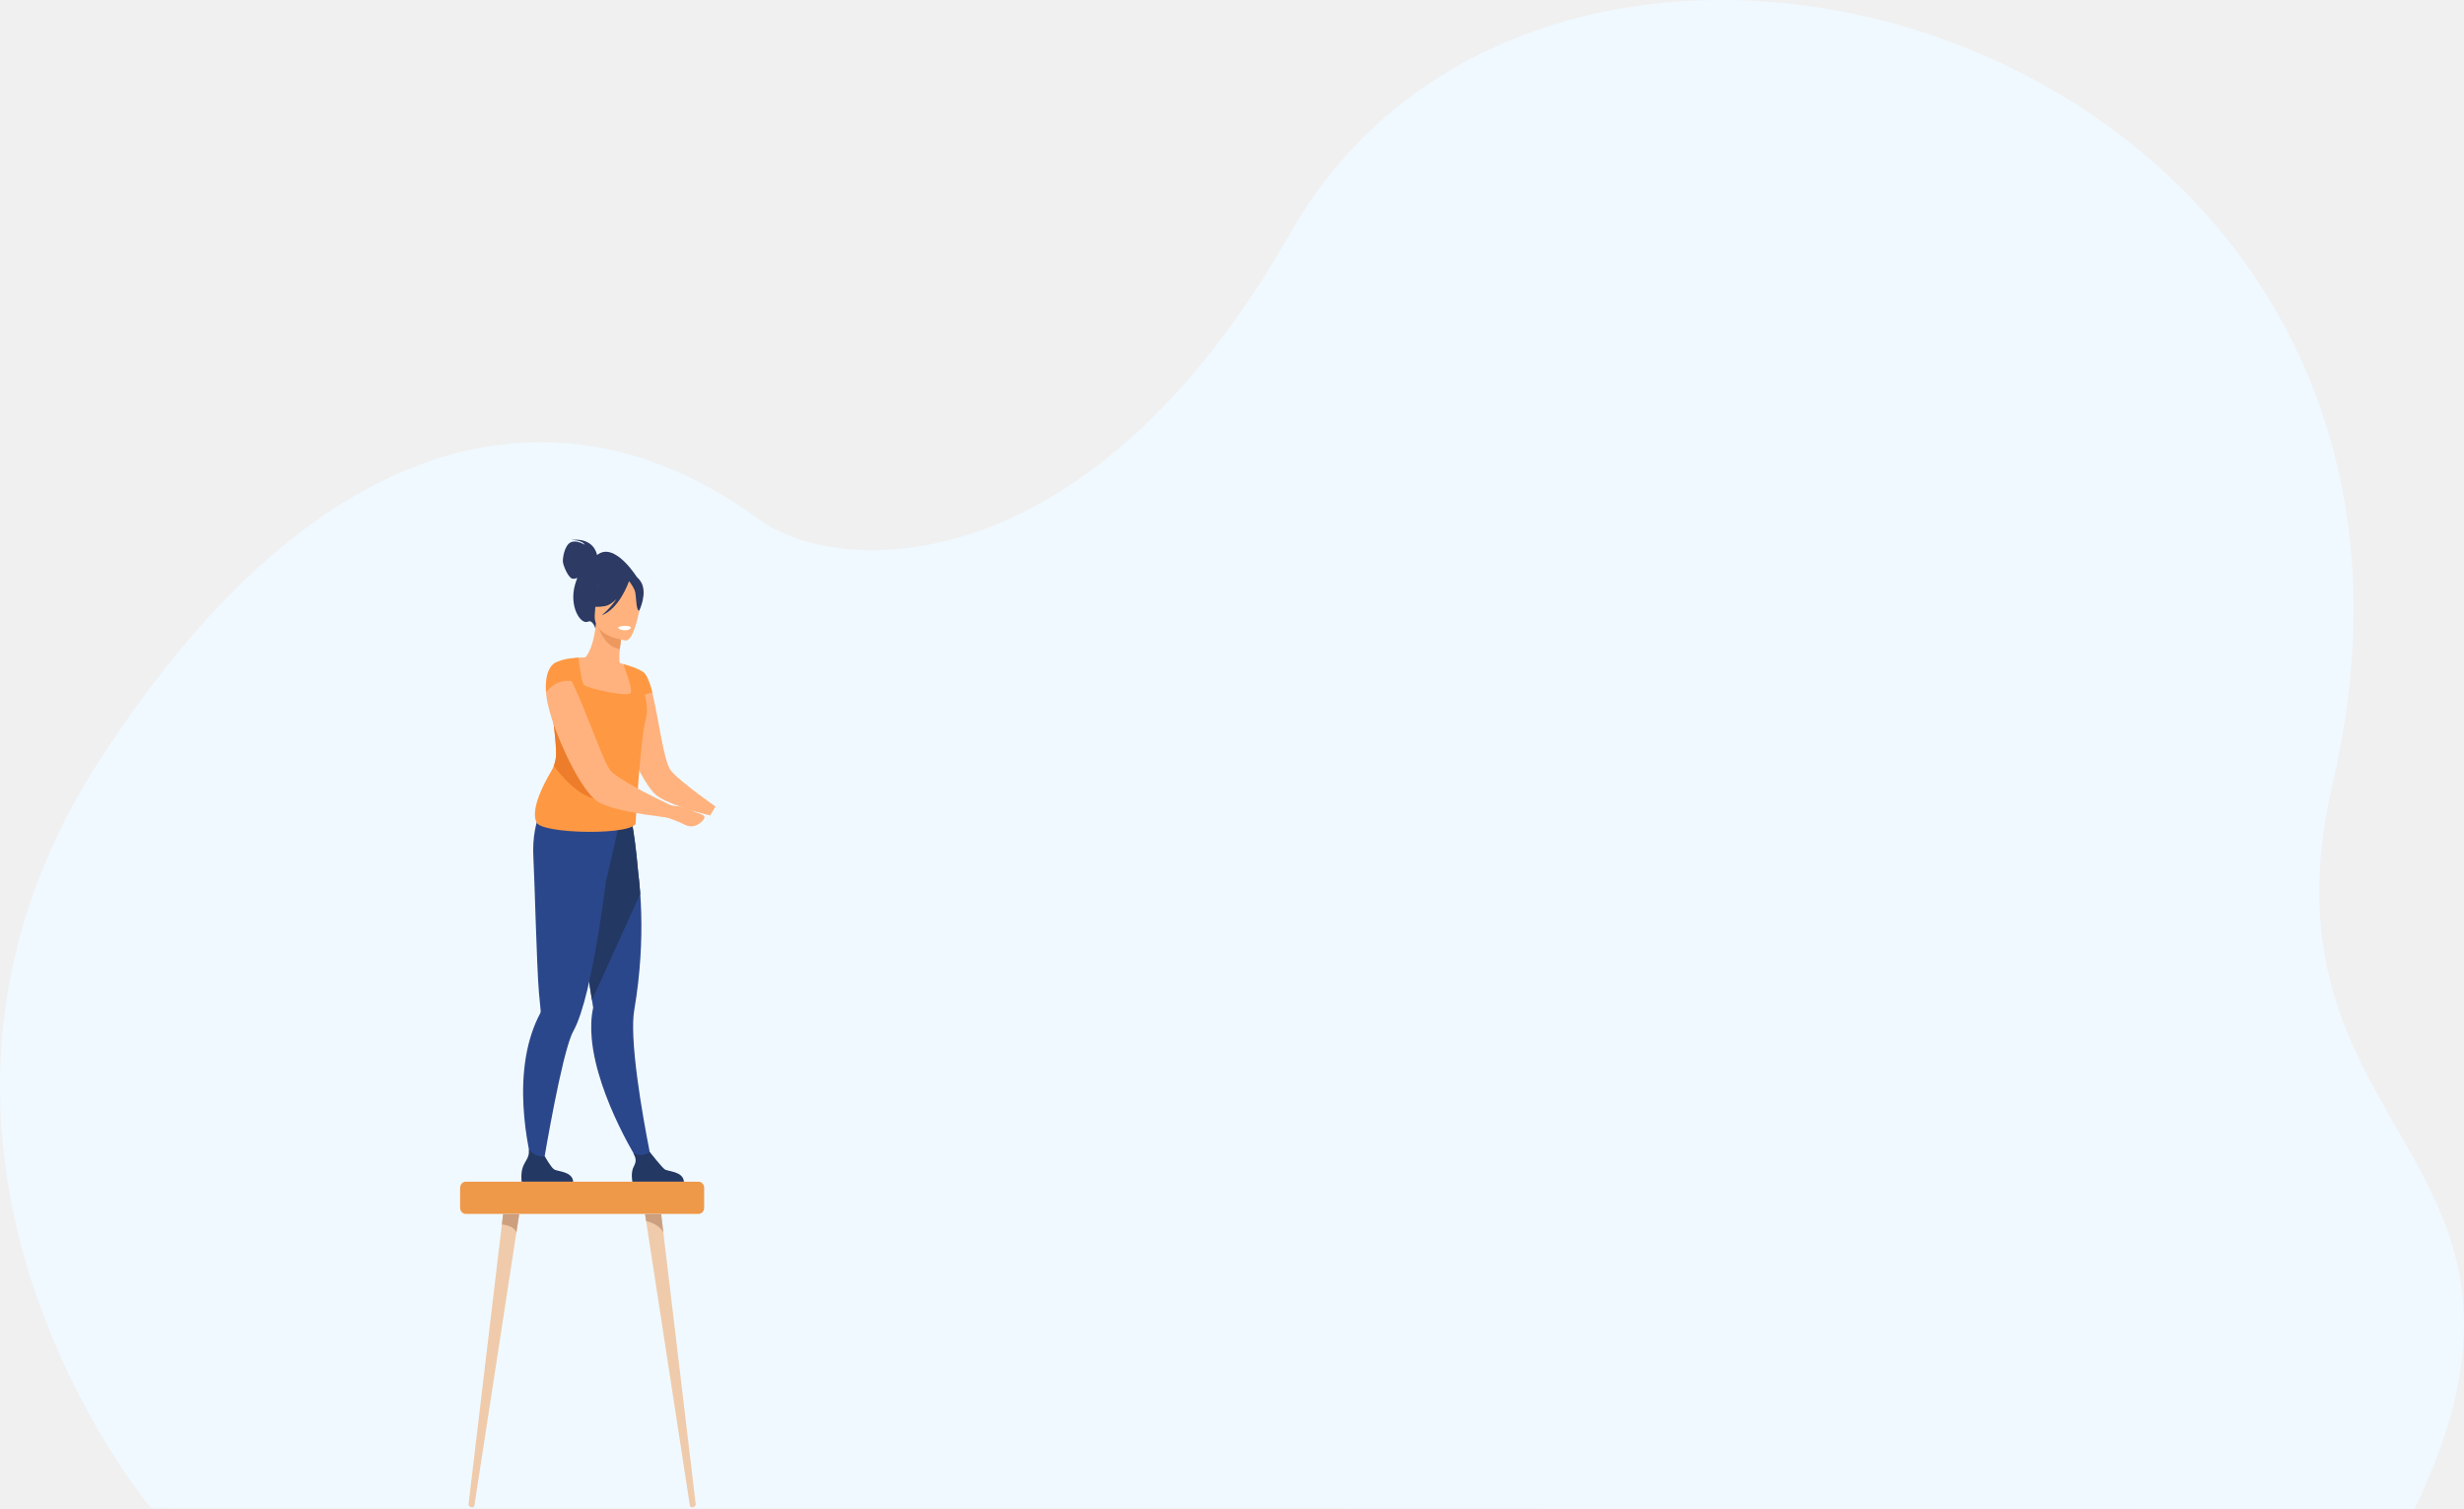
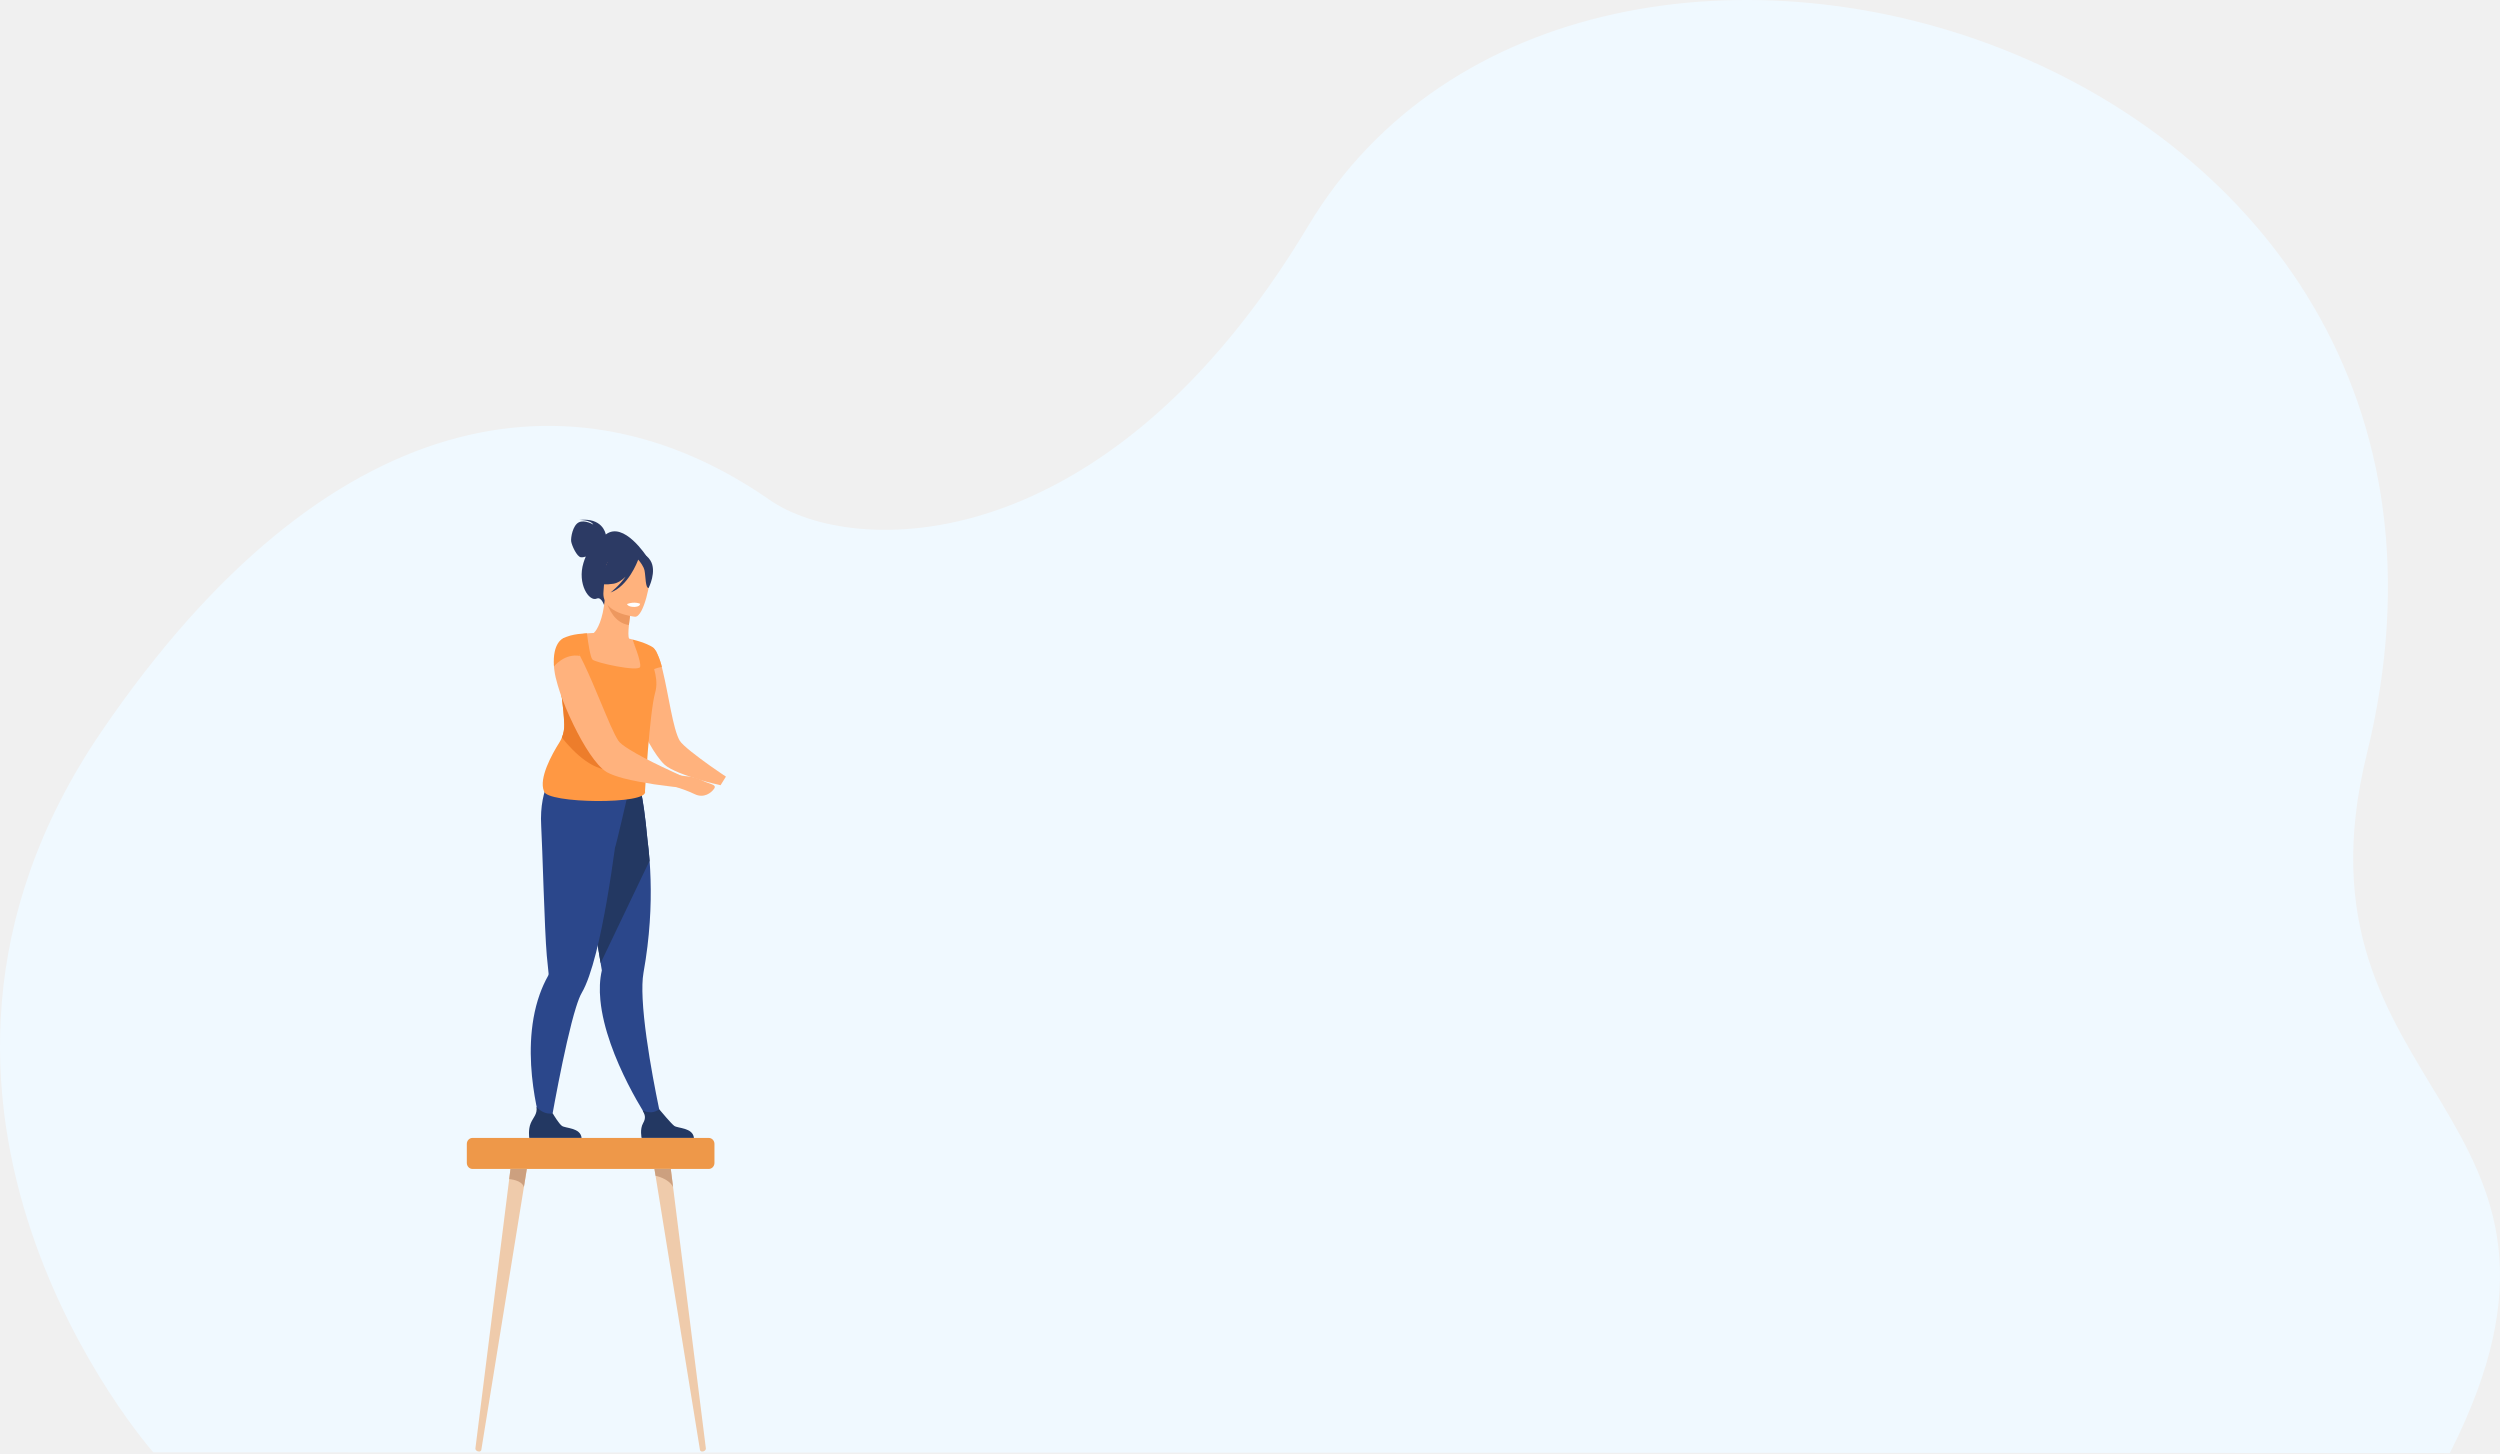
- <svg xmlns="http://www.w3.org/2000/svg" width="485" height="297" viewBox="0 0 485 297" fill="none">
-   <path d="M29.742 296.851C29.742 296.851 -29.846 226.125 19.665 149.554C63.594 81.615 111.695 74.586 149.272 102.156C165.277 113.899 214.535 115.276 253.809 46.146C307.367 -48.128 493.02 9.049 459.168 154.093C442.789 224.285 509.023 226.836 475.274 297L29.742 296.851Z" fill="#F0F9FF" />
-   <path d="M117.521 109.252C117.472 108.953 116.836 105.742 112.353 106.289C112.353 106.289 114.585 106.227 115.104 107.235C115.104 107.235 113.437 106.155 112.277 106.774C111.116 107.396 110.711 109.87 110.805 110.648C110.9 111.426 111.904 113.82 112.704 113.908C113.007 113.941 113.341 113.867 113.639 113.76C113.48 114.147 113.33 114.573 113.195 115.04C111.945 119.375 114.299 123.034 115.749 122.356C116.679 121.92 117.191 123.702 117.191 123.702L125.478 113.773C125.478 113.773 120.993 106.422 117.521 109.252Z" fill="#2C3A64" />
-   <path d="M128.316 228.844L126.301 229.675C126.301 229.675 117.547 216.228 116.47 204.395C116.277 202.284 116.341 200.236 116.758 198.346C116.758 198.346 116.672 197.804 116.522 196.848C116.453 196.401 116.368 195.863 116.27 195.248C115.986 193.442 115.594 190.971 115.147 188.157C114.117 181.681 112.782 173.404 111.746 167.318L112.289 167.125L118.164 165.026L119.378 160.754L123.753 159.478C123.753 159.478 124.731 161.596 125.605 171.599C125.766 172.912 125.912 174.359 126.023 175.928C126.363 180.717 126.388 186.66 125.606 193.451C125.405 195.189 125.152 196.985 124.838 198.83C124.607 200.181 124.573 202.024 124.67 204.141C125.111 213.812 128.316 228.844 128.316 228.844Z" fill="#2B478B" />
-   <path d="M126.023 175.928L116.522 196.849C116.453 196.401 116.368 195.863 116.27 195.248C115.986 193.442 115.594 190.971 115.147 188.157C114.117 181.681 112.782 173.404 111.746 167.318L112.289 167.125L118.164 165.026L119.378 160.754L123.753 159.478C123.753 159.478 124.731 161.596 125.605 171.599C125.766 172.912 125.912 174.359 126.023 175.928Z" fill="#233862" />
-   <path d="M121.843 162.162L121.623 160.073C117.939 161.158 108.094 157.044 108.094 157.044C108.094 157.044 104.525 160.52 104.993 168.851C105.222 172.917 105.64 190.195 106.076 195.308C106.234 197.161 106.372 198.481 106.429 199.008C106.43 199.01 106.43 199.012 106.43 199.012C106.447 199.172 106.396 199.325 106.323 199.466C105.68 200.673 105.148 201.93 104.712 203.218C100.429 215.86 105.372 231.43 105.372 231.43L106.654 230.857C106.654 230.857 109.467 213.53 111.753 205.876C112.141 204.577 112.513 203.556 112.854 202.947C113.847 201.17 114.769 198.267 115.607 194.816C117.189 188.288 118.462 179.796 119.31 173.242C119.426 173.248 121.843 162.162 121.843 162.162Z" fill="#2B478B" />
-   <path d="M123.044 145.007C123.074 145.117 123.102 145.225 123.146 145.337C124.585 149.83 127.149 154.548 128.898 156.27C130.046 157.408 133.201 158.588 135.885 159.433C137.666 160.011 139.136 160.318 139.787 160.5L140.833 158.739C140.833 158.739 139.439 157.774 137.74 156.507C135.379 154.731 132.428 152.391 131.862 151.386C130.554 149.048 129.687 141.904 128.565 137.081C128.509 136.821 128.452 136.569 128.394 136.321C128.351 136.139 128.308 135.961 128.264 135.783C128.255 135.748 128.248 135.695 128.224 135.656C128.163 135.455 128.116 135.273 128.065 135.109C128.067 135.093 128.054 135.074 128.043 135.054C127.817 134.253 127.286 133.133 127.286 133.133C126.958 132.572 126.601 132.292 126.214 132.388C126.214 132.388 125.688 132.564 125.011 133.08C124.869 133.188 124.72 133.311 124.568 133.449C124.466 133.514 124.389 133.602 124.312 133.692C123.777 134.22 123.225 134.951 122.802 135.93C122.48 136.673 122.228 137.548 122.103 138.606C121.885 140.329 122.301 142.628 123.044 145.007Z" fill="#FFB27D" />
-   <path d="M125.042 136.809C123.974 137.579 122.644 138.203 120.985 138.572C114.766 139.962 112.546 134.102 111.757 130.105C112.614 129.597 113.409 129.503 113.869 129.456C114.317 129.413 114.788 129.388 115.177 129.38C115.886 128.813 116.981 126.437 117.305 122.702L117.593 122.797L122.425 124.425C122.425 124.425 122.158 126.134 122.008 127.752C121.891 129.017 121.847 130.228 122.056 130.531C122.434 130.635 122.661 130.701 122.661 130.701C122.661 130.701 122.661 130.703 122.663 130.707C122.725 130.827 124.072 133.446 125.042 136.809Z" fill="#FFB27D" />
-   <path d="M122.425 124.427C122.425 124.427 122.158 126.134 122.008 127.752C119.257 127.359 118.051 124.41 117.593 122.799L122.425 124.427Z" fill="#ED985F" />
-   <path d="M123.208 126.063C123.208 126.063 116.67 125.457 117.073 120.954C117.475 116.449 116.903 113.337 121.094 113.533C125.285 113.728 125.942 115.536 126.137 117.076C126.333 118.617 124.919 126.104 123.208 126.063Z" fill="#FFB27D" />
-   <path d="M128.394 136.321C128.351 136.139 128.308 135.961 128.264 135.783C128.255 135.748 128.248 135.695 128.224 135.656C128.163 135.455 128.116 135.273 128.065 135.109C128.068 135.093 128.054 135.074 128.043 135.054C127.817 134.253 127.286 133.133 127.286 133.133C127.049 132.726 126.81 132.369 126.549 132.238C126.344 132.095 125.208 131.362 122.661 130.701C122.661 130.701 122.661 130.703 122.663 130.707C122.728 130.873 124.469 135.269 124.181 136.313C123.887 137.374 115.454 135.455 114.92 134.792C114.493 134.261 114.076 131.155 113.928 129.943C113.89 129.642 113.869 129.456 113.869 129.456C113.869 129.456 110.819 129.49 109.236 130.514C109.236 130.514 110.109 132.005 110.584 133.727C110.629 133.891 110.671 134.057 110.707 134.221C110.787 134.571 110.843 134.925 110.87 135.275C110.906 135.736 110.746 136.176 110.458 136.628C110.196 137.042 109.823 137.468 109.397 137.929C109.119 138.228 108.82 138.543 108.512 138.881C108.511 138.881 108.511 138.883 108.511 138.883C108.754 140.963 109.333 144.353 109.463 148.049C109.496 148.987 109.335 149.915 109.002 150.768C108.87 151.108 108.71 151.436 108.525 151.747C107.046 154.226 104.486 159.106 105.532 161.718C105.919 164.279 125.918 164.509 125.13 161.755C125.13 161.755 126.013 145.593 127.105 141.551C127.143 141.402 127.178 141.258 127.207 141.113C127.512 139.575 127.246 138.09 126.907 136.768C127.432 136.526 127.997 136.393 128.394 136.321Z" fill="#FF9843" />
-   <path d="M126.17 114.551C125.283 113.083 124.494 113.296 124.03 113.656C120.658 111.088 118.069 114.045 118.069 114.045C117.34 117.229 115.069 118.847 115.069 118.847C115.069 118.847 116.185 119.793 118.999 119.316C119.858 119.17 120.666 118.593 121.374 117.864C120.078 119.801 118.433 121.118 118.433 121.118C121.86 119.805 123.632 114.903 123.811 114.383C124.174 114.825 124.882 115.773 125.045 116.642C125.267 117.827 125.2 120.204 125.828 120.192C125.828 120.192 127.499 116.75 126.17 114.551Z" fill="#2C3A64" />
-   <path d="M119.173 157.33C115.31 157.905 111.462 153.993 109.002 150.768C109.335 149.915 109.496 148.987 109.463 148.049C109.333 144.353 108.754 140.963 108.511 138.883C108.511 138.883 108.511 138.881 108.511 138.881C108.82 138.543 109.119 138.228 109.397 137.929C109.822 137.468 110.195 137.042 110.458 136.627C114.391 142.034 124.412 156.55 119.173 157.33Z" fill="#ED7D2B" />
-   <path d="M112.829 232.591H102.679C102.679 232.591 102.435 230.877 102.966 229.577C103.474 228.33 104.269 227.763 104.079 226.254C104.724 226.989 105.775 227.814 107.242 227.595C107.422 227.918 108.403 229.645 109.004 230.124C109.667 230.652 112.625 230.462 112.829 232.591Z" fill="#233862" />
-   <path d="M134.623 232.591H124.473C124.473 232.591 124.093 230.799 124.759 229.577C125.35 228.498 125.124 227.882 124.687 226.989C125.146 227.198 125.741 227.388 126.396 227.347C126.902 227.314 127.437 227.06 127.906 226.759C128.343 227.31 130.213 229.659 130.798 230.124C131.461 230.652 134.419 230.462 134.623 232.591Z" fill="#233862" />
-   <path d="M121.649 123.458C121.649 123.458 121.74 124.054 123.065 124.056C123.065 124.056 124.177 124.056 124.18 123.409C124.18 123.409 123.132 122.874 121.649 123.458Z" fill="white" />
-   <path d="M138.535 161.221C137.999 162.026 136.582 163.254 134.756 162.315C133.448 161.655 132.054 161.162 131.376 160.931C131.106 160.856 130.953 160.803 130.953 160.803L131.817 158.463C131.817 158.463 131.842 158.479 131.906 158.497C132.381 158.643 134.727 158.652 136.017 159.417C137.51 160.302 139.166 160.274 138.535 161.221Z" fill="#FFB27D" />
-   <path d="M132.652 158.796L132.29 161.001C132.29 161.001 131.611 160.931 130.53 160.814C130.205 160.778 130.019 160.745 130.019 160.745C129.154 160.641 128.116 160.487 126.986 160.324L126.971 160.325C125.032 160.003 122.857 159.602 121.011 159.101C119.712 158.735 118.577 158.318 117.792 157.868C117.712 157.825 117.648 157.78 117.566 157.719C115.676 156.46 113.235 152.456 111.24 148.103C110.963 147.502 110.701 146.9 110.442 146.314C109.505 144.132 108.723 141.969 108.209 140.085C107.89 138.963 107.657 137.935 107.559 137.079C107.52 136.776 107.483 136.493 107.477 136.221C107.466 136.067 107.457 135.914 107.451 135.766C108.215 135.025 109.976 133.643 112.379 133.786C112.429 133.881 112.479 133.977 112.529 134.075C113.565 136.162 114.696 138.885 115.766 141.596C116.358 143.083 116.933 144.571 117.5 145.941C117.826 146.774 118.147 147.557 118.448 148.275C119.031 149.643 119.545 150.747 119.982 151.433C120.262 151.882 121.012 152.471 121.997 153.123C123.709 154.263 126.187 155.602 128.338 156.684C129.231 157.141 130.075 157.552 130.775 157.891C131.906 158.444 132.652 158.796 132.652 158.796Z" fill="#FFB27D" />
-   <path d="M112.524 134.081C109.529 133.469 107.471 136.217 107.471 136.217C107.125 131.341 109.263 130.463 109.263 130.463C110.112 129.974 111.266 131.565 112.524 134.081Z" fill="#FF9843" />
-   <path d="M137.501 238.933H91.667C91.06 238.933 90.563 238.384 90.563 237.712V233.814C90.563 233.142 91.06 232.591 91.667 232.591H137.501C138.108 232.591 138.604 233.142 138.604 233.814V237.712C138.604 238.384 138.108 238.933 137.501 238.933Z" fill="#EE9849" />
-   <path d="M102.205 238.933L101.635 242.645L93.373 296.367C93.35 296.553 93.164 296.695 92.941 296.695C92.517 296.695 92.187 296.385 92.232 296.025L98.784 241.011L99.032 238.933H102.205Z" fill="#EFCBAB" />
-   <path d="M102.205 238.933L101.635 242.645C101.243 241.165 98.784 241.011 98.784 241.011L99.032 238.933H102.205Z" fill="#CCA07F" />
-   <path d="M136.226 296.695C136.004 296.695 135.818 296.553 135.795 296.367L127.533 242.645L127.177 240.329L126.962 238.933H130.135L130.384 241.011L130.578 242.643L136.936 296.025C136.981 296.385 136.65 296.695 136.226 296.695Z" fill="#EFCBAB" />
-   <path d="M130.578 242.643C129.77 240.874 127.178 240.331 127.178 240.331C127.178 240.331 127.178 240.331 127.177 240.329L126.962 238.933H130.135L130.384 241.011L130.578 242.643Z" fill="#CCA07F" />
+ <svg xmlns="http://www.w3.org/2000/svg" width="511" height="297" viewBox="0 0 511 297" fill="none">
+   <path d="M31.337 296.851C31.337 296.851 -31.445 226.125 20.719 149.554C67.003 81.615 117.683 74.586 157.274 102.156C174.137 113.899 226.035 115.276 267.415 46.146C323.845 -48.128 519.45 9.049 483.783 154.093C466.526 224.285 536.311 226.836 500.753 297L31.337 296.851Z" fill="#F0F9FF" />
+   <path d="M123.821 109.252C123.769 108.953 123.1 105.742 118.377 106.289C118.377 106.289 120.728 106.227 121.275 107.235C121.275 107.235 119.518 106.155 118.295 106.774C117.073 107.396 116.646 109.87 116.745 110.648C116.845 111.426 117.903 113.82 118.745 113.908C119.065 113.941 119.417 113.867 119.731 113.76C119.563 114.147 119.405 114.573 119.263 115.04C117.946 119.375 120.426 123.034 121.954 122.356C122.934 121.92 123.474 123.702 123.474 123.702L132.204 113.773C132.204 113.773 127.479 106.422 123.821 109.252Z" fill="#2C3A64" />
+   <path d="M135.195 228.844L133.071 229.675C133.071 229.675 123.849 216.228 122.713 204.395C122.51 202.284 122.578 200.236 123.017 198.346C123.017 198.346 122.927 197.804 122.769 196.848C122.696 196.401 122.606 195.863 122.503 195.248C122.204 193.442 121.791 190.971 121.319 188.157C120.234 181.681 118.829 173.404 117.736 167.318L118.308 167.125L124.499 165.026L125.778 160.754L130.388 159.478C130.388 159.478 131.417 161.596 132.338 171.599C132.508 172.912 132.662 174.359 132.778 175.928C133.137 180.717 133.163 186.66 132.339 193.451C132.128 195.189 131.861 196.985 131.53 198.83C131.287 200.181 131.251 202.024 131.353 204.141C131.818 213.812 135.195 228.844 135.195 228.844Z" fill="#2B478B" />
+   <path d="M132.778 175.928L122.769 196.849C122.696 196.401 122.606 195.863 122.503 195.248C122.204 193.442 121.791 190.971 121.319 188.157C120.234 181.681 118.829 173.404 117.736 167.318L118.308 167.125L124.499 165.026L125.778 160.754L130.388 159.478C130.388 159.478 131.417 161.596 132.338 171.599C132.508 172.912 132.662 174.359 132.778 175.928Z" fill="#233862" />
+   <path d="M128.375 162.162L128.143 160.073C124.261 161.158 113.889 157.044 113.889 157.044C113.889 157.044 110.128 160.52 110.622 168.851C110.863 172.917 111.303 190.195 111.763 195.308C111.929 197.161 112.074 198.481 112.134 199.008C112.135 199.01 112.135 199.012 112.135 199.012C112.154 199.172 112.1 199.325 112.022 199.466C111.346 200.673 110.785 201.93 110.325 203.218C105.812 215.86 111.021 231.43 111.021 231.43L112.372 230.857C112.372 230.857 115.335 213.53 117.744 205.876C118.153 204.577 118.544 203.556 118.903 202.947C119.95 201.17 120.922 198.267 121.804 194.816C123.471 188.288 124.813 179.796 125.706 173.242C125.829 173.248 128.375 162.162 128.375 162.162Z" fill="#2B478B" />
+   <path d="M129.641 145.007C129.672 145.117 129.701 145.225 129.747 145.337C131.264 149.83 133.965 154.548 135.808 156.27C137.018 157.408 140.342 158.588 143.169 159.433C145.046 160.011 146.594 160.318 147.281 160.5L148.382 158.739C148.382 158.739 146.915 157.774 145.124 156.507C142.637 154.731 139.527 152.391 138.931 151.386C137.553 149.048 136.639 141.904 135.457 137.081C135.398 136.821 135.338 136.569 135.277 136.321C135.232 136.139 135.186 135.961 135.14 135.783C135.13 135.748 135.123 135.695 135.098 135.656C135.033 135.455 134.984 135.273 134.931 135.109C134.933 135.093 134.919 135.074 134.907 135.054C134.669 134.253 134.11 133.133 134.11 133.133C133.764 132.572 133.388 132.292 132.98 132.388C132.98 132.388 132.426 132.564 131.713 133.08C131.563 133.188 131.406 133.311 131.246 133.449C131.138 133.514 131.057 133.602 130.977 133.692C130.413 134.22 129.83 134.951 129.385 135.93C129.046 136.673 128.78 137.548 128.648 138.606C128.419 140.329 128.857 142.628 129.641 145.007Z" fill="#FFB27D" />
+   <path d="M131.745 136.809C130.62 137.579 129.219 138.203 127.471 138.572C120.919 139.962 118.579 134.102 117.748 130.105C118.651 129.597 119.489 129.503 119.973 129.456C120.445 129.413 120.941 129.388 121.352 129.38C122.098 128.813 123.252 126.437 123.593 122.702L123.897 122.797L128.988 124.425C128.988 124.425 128.707 126.134 128.549 127.752C128.426 129.017 128.379 130.228 128.599 130.531C128.997 130.635 129.236 130.701 129.236 130.701C129.236 130.701 129.237 130.703 129.239 130.707C129.304 130.827 130.724 133.446 131.745 136.809Z" fill="#FFB27D" />
+   <path d="M128.988 124.427C128.988 124.427 128.706 126.134 128.549 127.752C125.65 127.359 124.379 124.41 123.897 122.799L128.988 124.427Z" fill="#ED985F" />
+   <path d="M129.813 126.063C129.813 126.063 122.925 125.457 123.349 120.954C123.773 116.449 123.169 113.337 127.586 113.533C132.002 113.728 132.693 115.536 132.899 117.076C133.106 118.617 131.616 126.104 129.813 126.063Z" fill="#FFB27D" />
+   <path d="M135.277 136.321C135.232 136.139 135.186 135.961 135.14 135.783C135.13 135.748 135.123 135.695 135.098 135.656C135.034 135.455 134.984 135.273 134.931 135.109C134.933 135.093 134.919 135.074 134.907 135.054C134.669 134.253 134.11 133.133 134.11 133.133C133.86 132.726 133.608 132.369 133.333 132.238C133.117 132.095 131.92 131.362 129.236 130.701C129.236 130.701 129.236 130.703 129.239 130.707C129.307 130.873 131.142 135.269 130.838 136.313C130.529 137.374 121.644 135.455 121.081 134.792C120.631 134.261 120.192 131.155 120.035 129.943C119.995 129.642 119.973 129.456 119.973 129.456C119.973 129.456 116.76 129.49 115.091 130.514C115.091 130.514 116.012 132.005 116.513 133.727C116.56 133.891 116.604 134.057 116.642 134.221C116.726 134.571 116.785 134.925 116.814 135.275C116.851 135.736 116.683 136.176 116.379 136.628C116.103 137.042 115.71 137.468 115.262 137.929C114.969 138.228 114.653 138.543 114.329 138.881C114.328 138.881 114.328 138.883 114.328 138.883C114.584 140.963 115.195 144.353 115.332 148.049C115.366 148.987 115.197 149.915 114.845 150.768C114.706 151.108 114.538 151.436 114.343 151.747C112.784 154.226 110.088 159.106 111.189 161.718C111.597 164.279 132.668 164.509 131.838 161.755C131.838 161.755 132.769 145.593 133.918 141.551C133.959 141.402 133.996 141.258 134.026 141.113C134.347 139.575 134.068 138.09 133.71 136.768C134.264 136.526 134.859 136.393 135.277 136.321Z" fill="#FF9843" />
+   <path d="M132.934 114.551C131.999 113.083 131.168 113.296 130.679 113.656C127.127 111.088 124.398 114.045 124.398 114.045C123.631 117.229 121.238 118.847 121.238 118.847C121.238 118.847 122.414 119.793 125.378 119.316C126.283 119.17 127.134 118.593 127.88 117.864C126.515 119.801 124.782 121.118 124.782 121.118C128.393 119.805 130.26 114.903 130.449 114.383C130.831 114.825 131.577 115.773 131.748 116.642C131.982 117.827 131.911 120.204 132.573 120.192C132.573 120.192 134.334 116.75 132.934 114.551Z" fill="#2C3A64" />
+   <path d="M125.562 157.33C121.492 157.905 117.438 153.993 114.845 150.768C115.197 149.915 115.366 148.987 115.332 148.049C115.194 144.353 114.584 140.963 114.328 138.883C114.328 138.883 114.328 138.881 114.329 138.881C114.653 138.543 114.969 138.228 115.262 137.929C115.71 137.468 116.103 137.042 116.379 136.627C120.523 142.034 131.081 156.55 125.562 157.33Z" fill="#ED7D2B" />
+   <path d="M118.877 232.591H108.183C108.183 232.591 107.927 230.877 108.485 229.577C109.021 228.33 109.859 227.763 109.658 226.254C110.338 226.989 111.445 227.814 112.991 227.595C113.181 227.918 114.214 229.645 114.847 230.124C115.546 230.652 118.662 230.462 118.877 232.591Z" fill="#233862" />
+   <path d="M141.84 232.591H131.146C131.146 232.591 130.746 230.799 131.448 229.577C132.069 228.498 131.831 227.882 131.371 226.989C131.855 227.198 132.482 227.388 133.172 227.347C133.705 227.314 134.268 227.06 134.762 226.759C135.223 227.31 137.194 229.659 137.81 230.124C138.508 230.652 141.625 230.462 141.84 232.591Z" fill="#233862" />
+   <path d="M128.17 123.458C128.17 123.458 128.267 124.054 129.662 124.056C129.662 124.056 130.834 124.056 130.837 123.409C130.837 123.409 129.733 122.874 128.17 123.458Z" fill="white" />
+   <path d="M145.962 161.221C145.397 162.026 143.904 163.254 141.98 162.315C140.602 161.655 139.133 161.162 138.419 160.931C138.135 160.856 137.973 160.803 137.973 160.803L138.883 158.463C138.883 158.463 138.91 158.479 138.977 158.497C139.477 158.643 141.949 158.652 143.308 159.417C144.881 160.302 146.626 160.274 145.962 161.221Z" fill="#FFB27D" />
+   <path d="M139.764 158.796L139.382 161.001C139.382 161.001 138.667 160.931 137.527 160.814C137.186 160.778 136.99 160.745 136.99 160.745C136.077 160.641 134.984 160.487 133.794 160.324L133.777 160.325C131.734 160.003 129.443 159.602 127.498 159.101C126.13 158.735 124.934 158.318 124.106 157.868C124.022 157.825 123.954 157.78 123.869 157.719C121.878 156.46 119.305 152.456 117.203 148.103C116.912 147.502 116.636 146.9 116.362 146.314C115.376 144.132 114.552 141.969 114.009 140.085C113.674 138.963 113.428 137.935 113.325 137.079C113.284 136.776 113.245 136.493 113.238 136.221C113.227 136.067 113.217 135.914 113.211 135.766C114.016 135.025 115.872 133.643 118.403 133.786C118.457 133.881 118.508 133.977 118.561 134.075C119.653 136.162 120.845 138.885 121.972 141.596C122.596 143.083 123.202 144.571 123.799 145.941C124.142 146.774 124.481 147.557 124.798 148.275C125.412 149.643 125.954 150.747 126.414 151.433C126.709 151.882 127.499 152.471 128.537 153.123C130.341 154.263 132.952 155.602 135.218 156.684C136.159 157.141 137.048 157.552 137.786 157.891C138.977 158.444 139.764 158.796 139.764 158.796Z" fill="#FFB27D" />
+   <path d="M118.556 134.081C115.4 133.469 113.232 136.217 113.232 136.217C112.868 131.341 115.12 130.463 115.12 130.463C116.015 129.974 117.23 131.565 118.556 134.081Z" fill="#FF9843" />
+   <path d="M144.872 238.933H96.581C95.941 238.933 95.418 238.384 95.418 237.712V233.814C95.418 233.142 95.941 232.591 96.581 232.591H144.872C145.511 232.591 146.035 233.142 146.035 233.814V237.712C146.035 238.384 145.511 238.933 144.872 238.933Z" fill="#EE9849" />
+   <path d="M107.684 238.933L107.083 242.645L98.379 296.367C98.354 296.553 98.158 296.695 97.924 296.695C97.477 296.695 97.129 296.385 97.176 296.025L104.08 241.011L104.341 238.933H107.684Z" fill="#EFCBAB" />
+   <path d="M107.684 238.933L107.083 242.645C106.67 241.165 104.08 241.011 104.08 241.011L104.341 238.933H107.684Z" fill="#CCA07F" />
+   <path d="M143.529 296.695C143.295 296.695 143.099 296.553 143.074 296.367L134.37 242.645L133.995 240.329L133.769 238.933H137.112L137.373 241.011L137.578 242.643L144.277 296.025C144.324 296.385 143.976 296.695 143.529 296.695Z" fill="#EFCBAB" />
+   <path d="M137.578 242.643C136.727 240.874 133.996 240.331 133.996 240.331C133.996 240.331 133.996 240.331 133.995 240.329L133.769 238.933H137.112L137.373 241.011L137.578 242.643Z" fill="#CCA07F" />
</svg>
